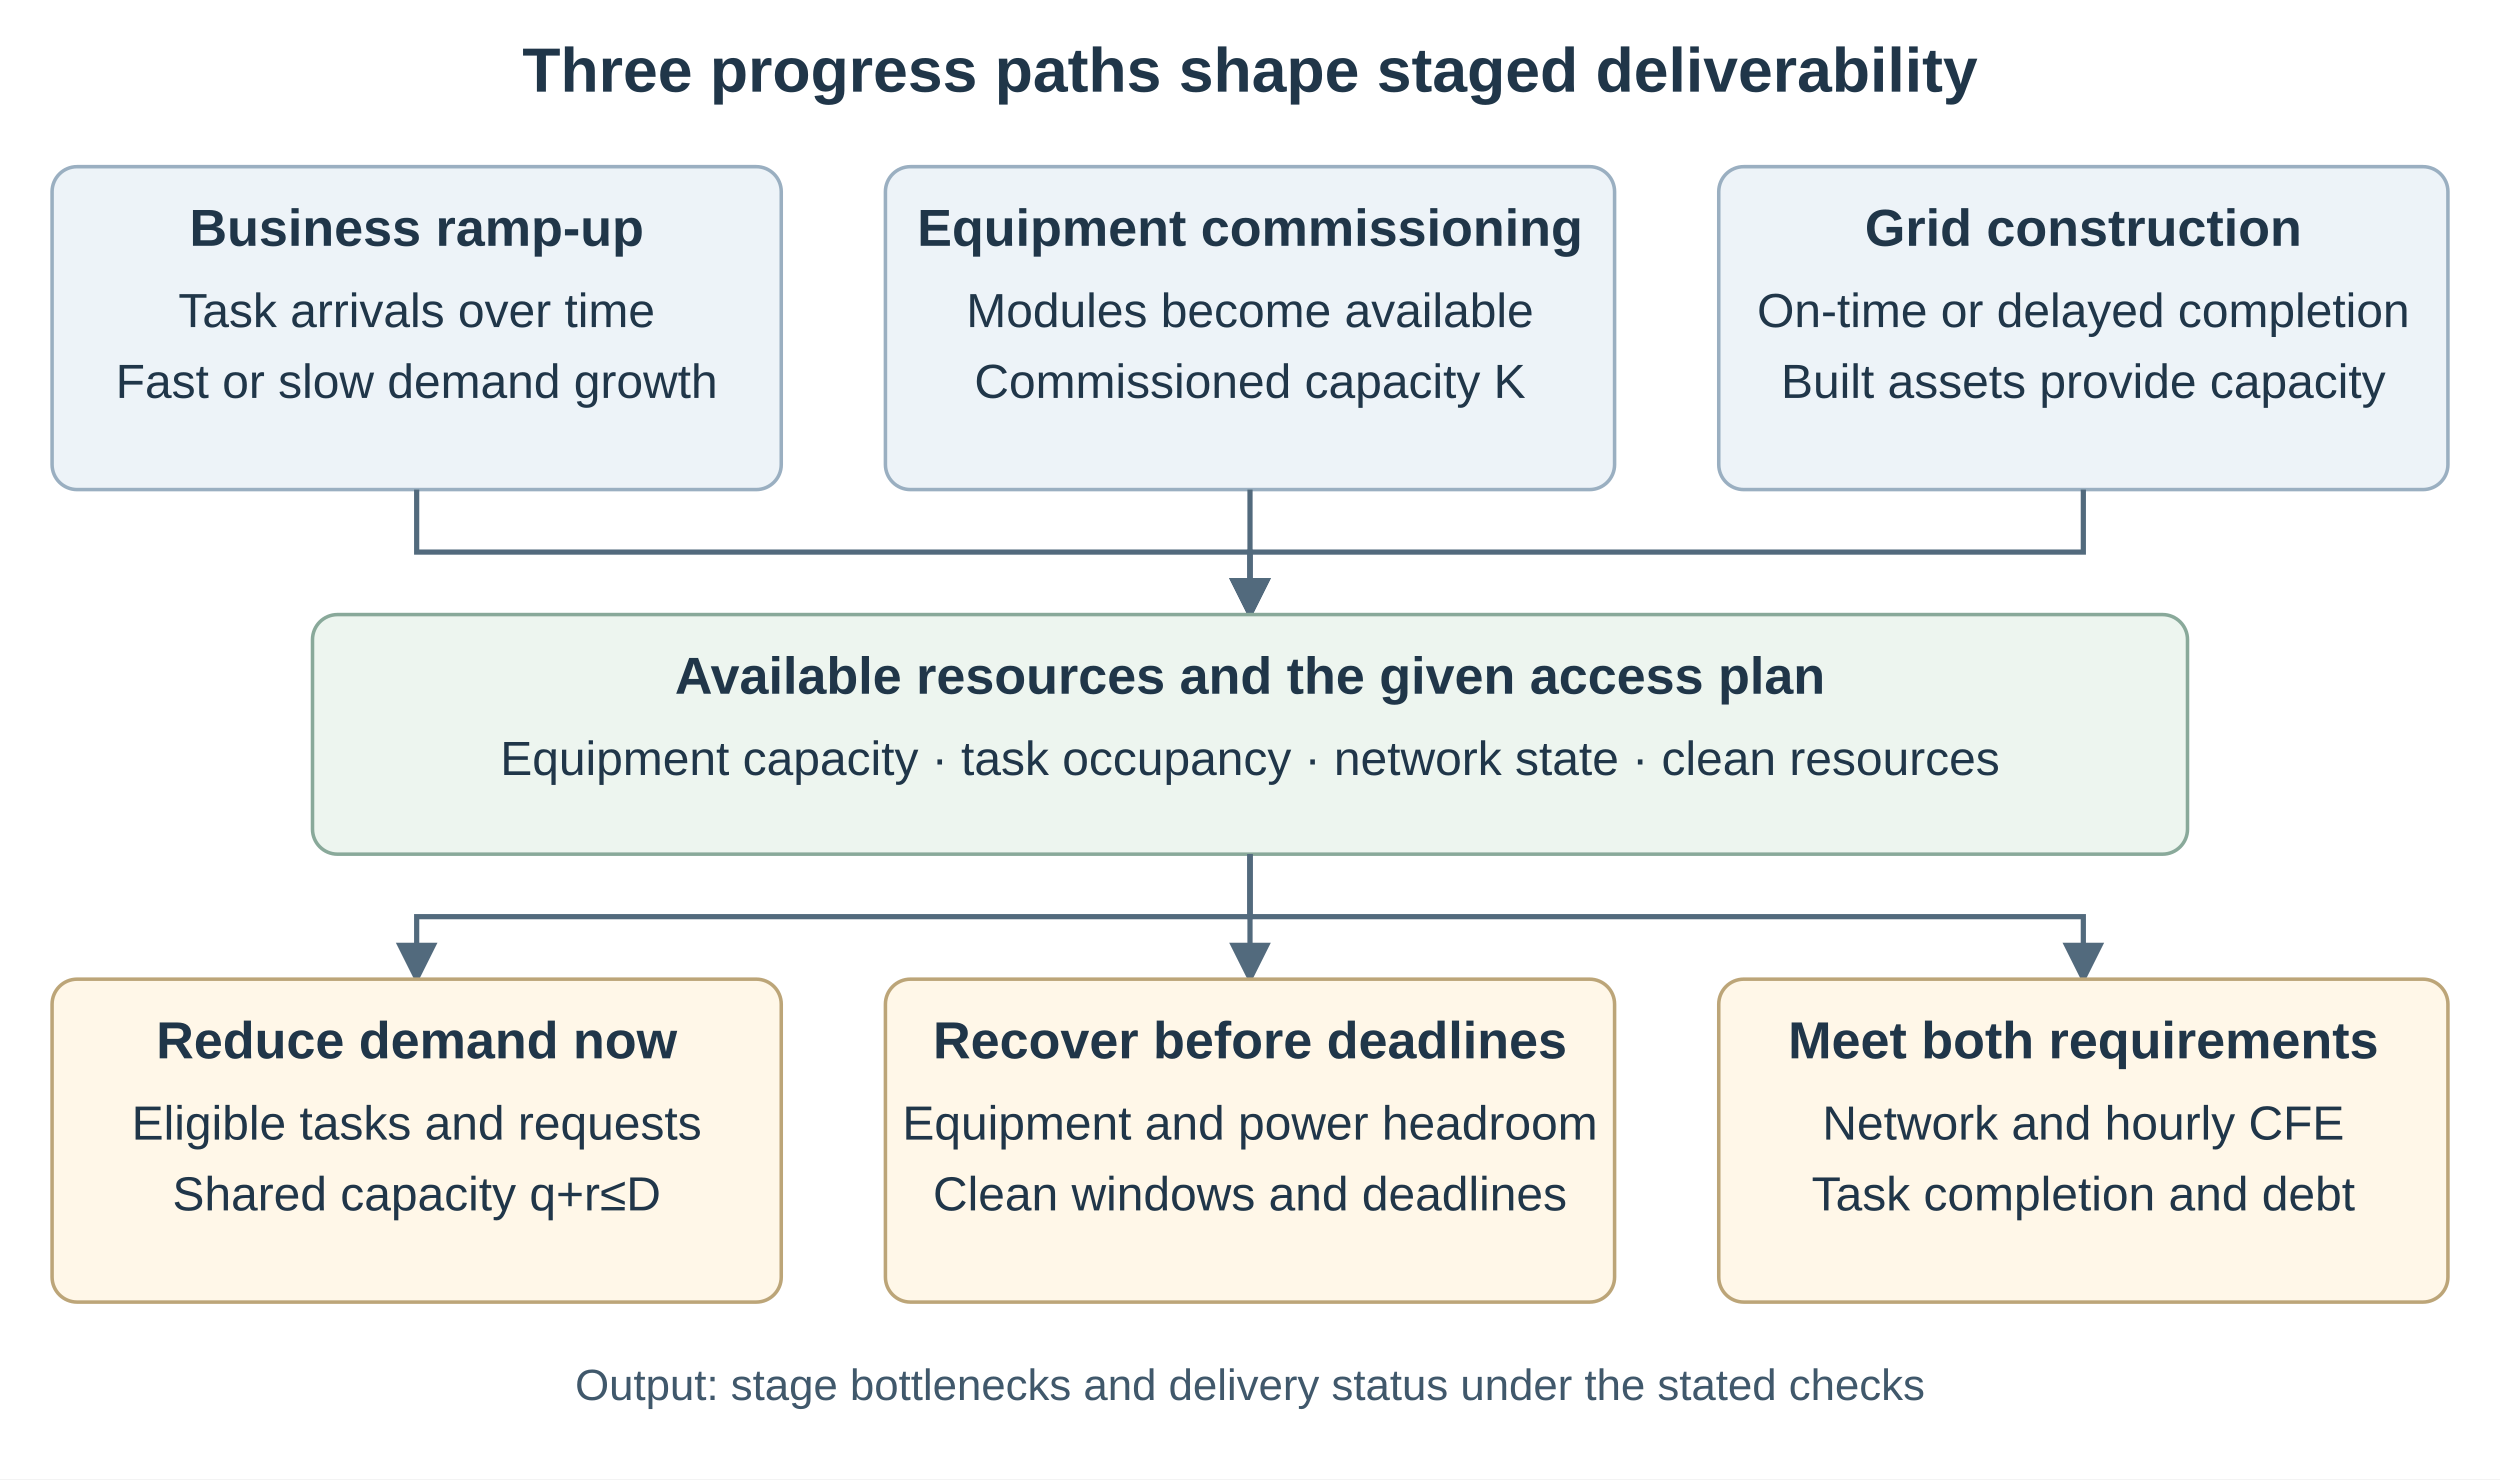
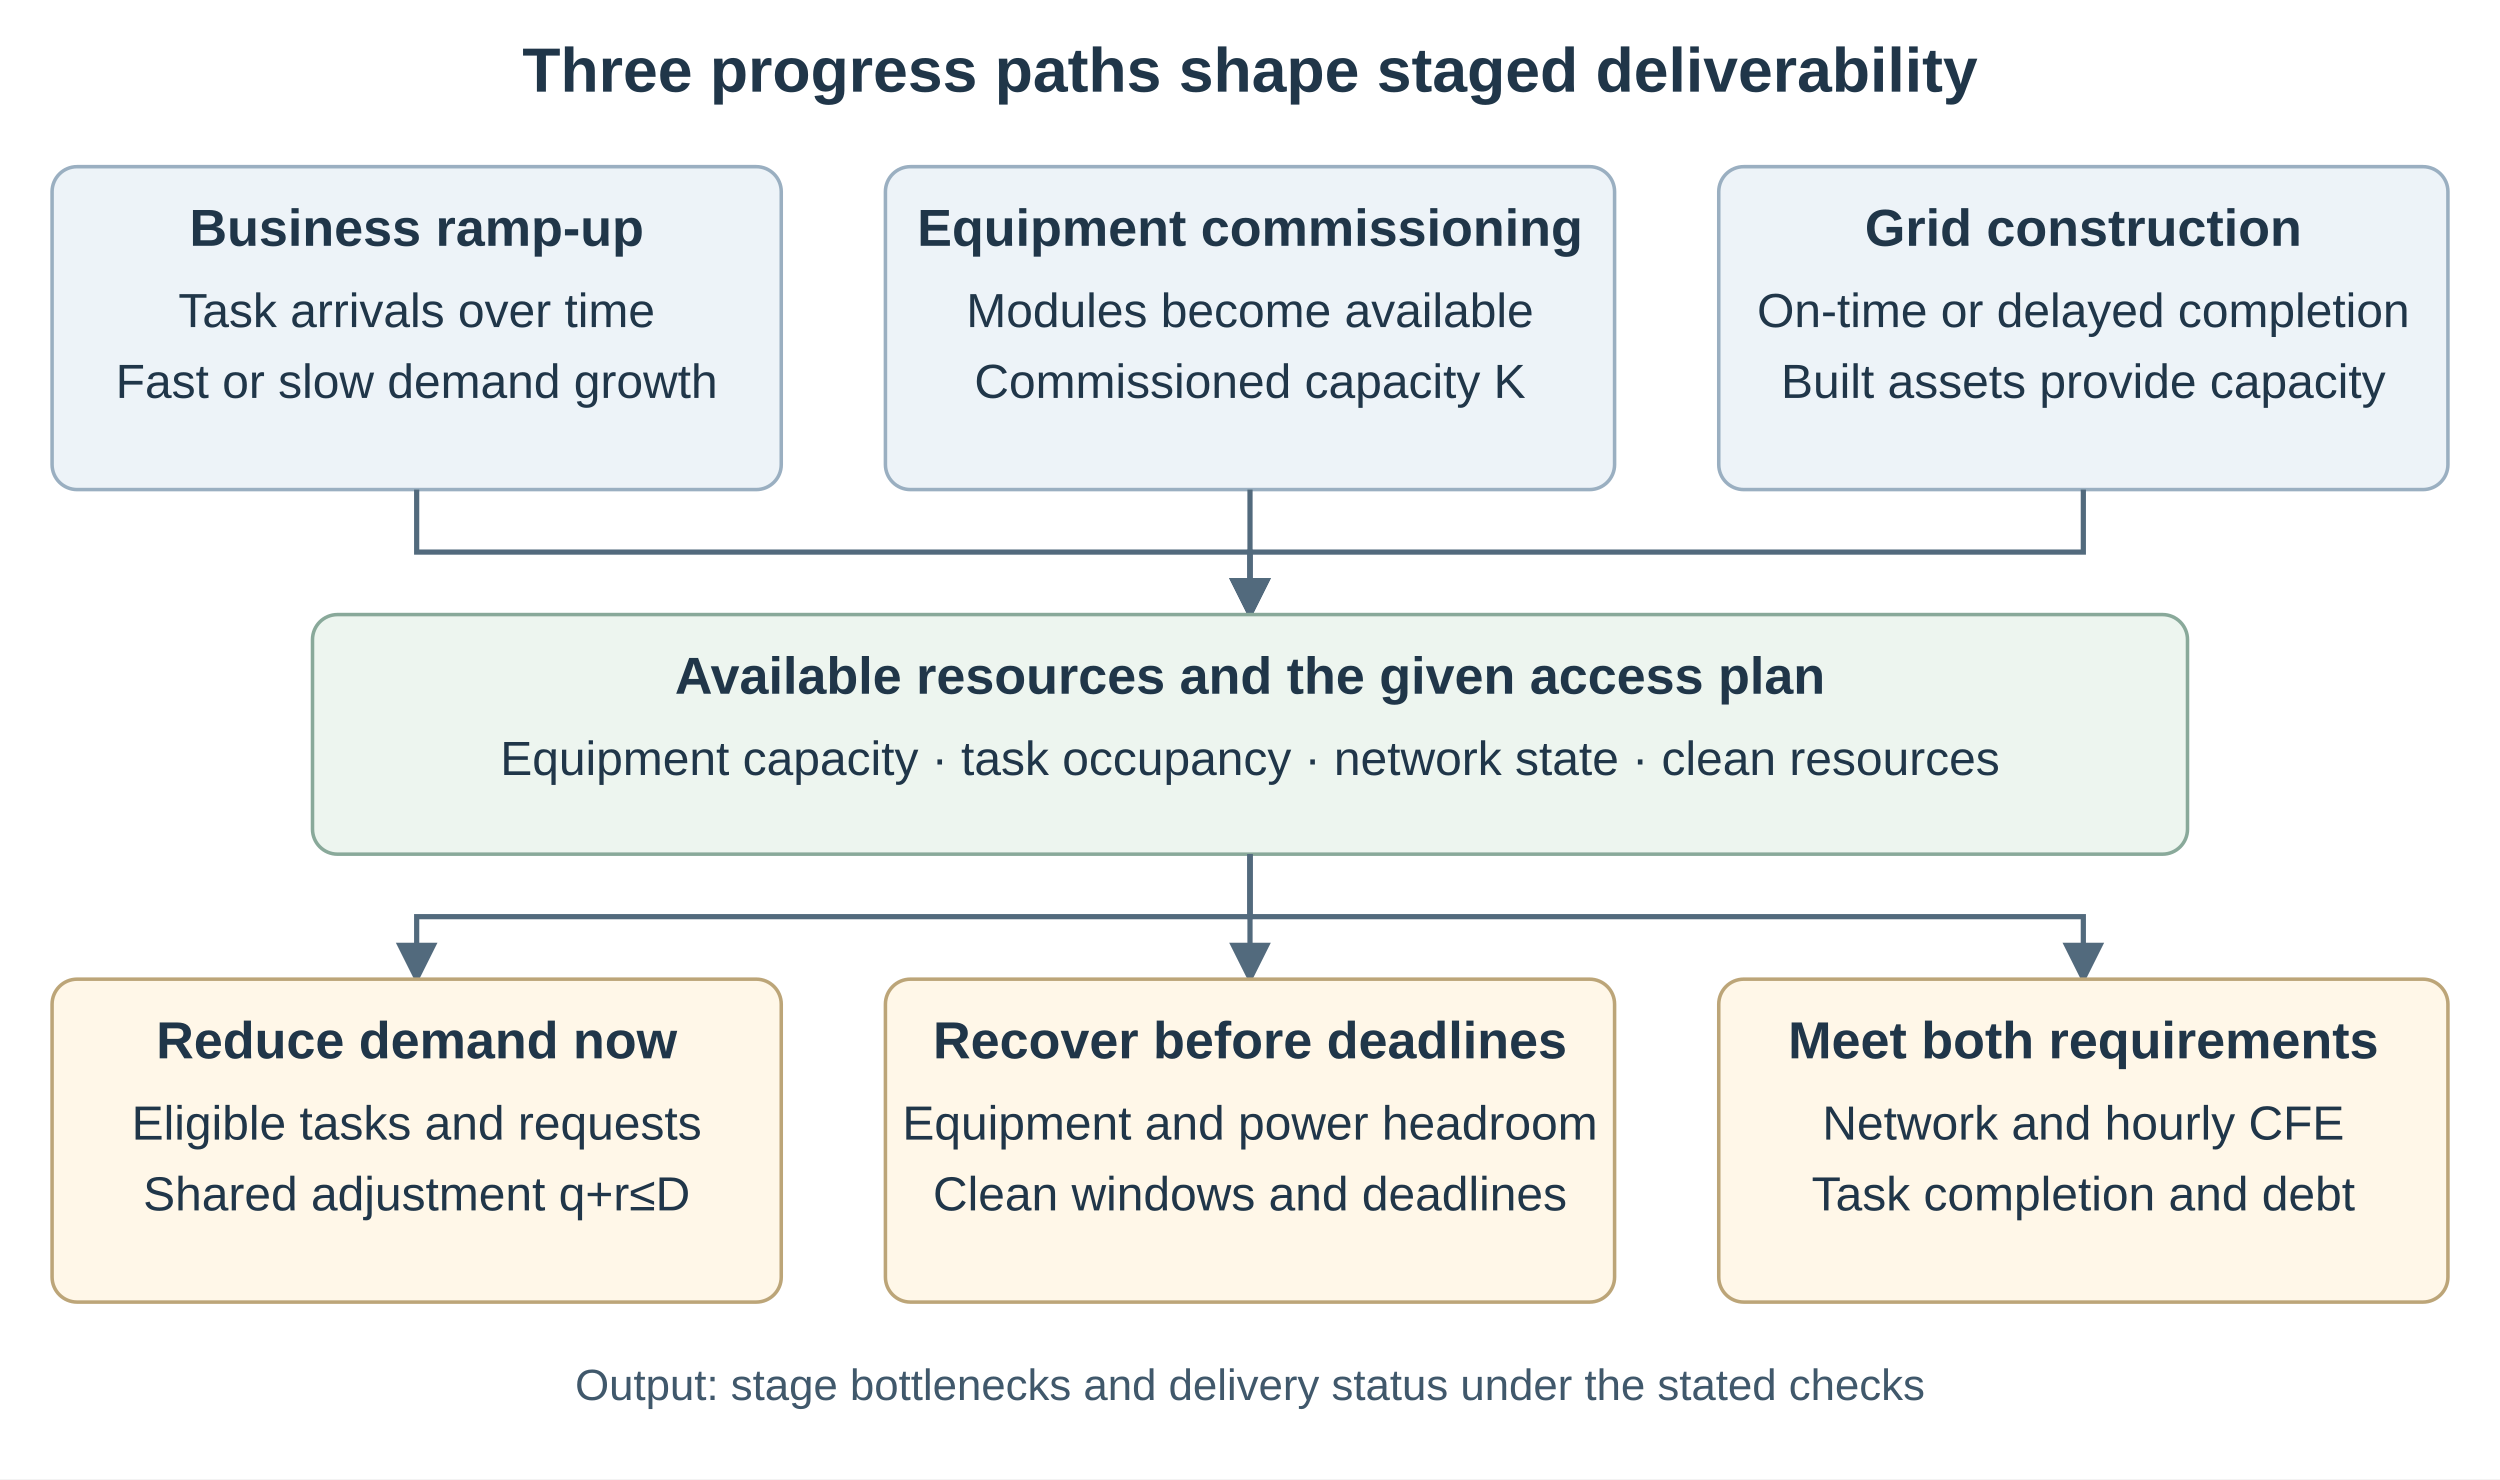
<svg xmlns="http://www.w3.org/2000/svg" width="1200" height="710" viewBox="0 0 1200 710" role="img" aria-labelledby="title desc">
  <defs>
    <marker id="arrow" markerWidth="8" markerHeight="8" refX="7" refY="4" orient="auto">
      <path d="M0 0 L8 4 L0 8 Z" fill="#526a7d" />
    </marker>
    <style>text{font-family:Arial,"Microsoft YaHei",sans-serif;fill:#203649}.title{font-size:30px;font-weight:700}.head{font-size:25px;font-weight:700}.body{font-size:23px}.small{font-size:21px;fill:#40586b}.link{fill:none;stroke:#526a7d;stroke-width:2.5;marker-end:url(#arrow)}</style>
  </defs>
  <rect width="1200" height="710" fill="white" />
  <text x="600" y="44" text-anchor="middle" class="title">Three progress paths shape staged deliverability</text>
  <rect x="25" y="80" width="350" height="155" rx="12" fill="#edf3f8" stroke="#9aafc1" stroke-width="1.7" />
  <text x="200.0" y="118" text-anchor="middle" class="head">Business ramp-up</text>
  <text x="200.0" y="157" text-anchor="middle" class="body">Task arrivals over time</text>
  <text x="200.0" y="191" text-anchor="middle" class="body">Fast or slow demand growth</text>
  <path class="link" d="M200 235 V265 H600 V295" />
  <rect x="425" y="80" width="350" height="155" rx="12" fill="#edf3f8" stroke="#9aafc1" stroke-width="1.7" />
  <text x="600.0" y="118" text-anchor="middle" class="head">Equipment commissioning</text>
  <text x="600.0" y="157" text-anchor="middle" class="body">Modules become available</text>
  <text x="600.0" y="191" text-anchor="middle" class="body">Commissioned capacity K</text>
  <path class="link" d="M600 235 V265 H600 V295" />
  <rect x="825" y="80" width="350" height="155" rx="12" fill="#edf3f8" stroke="#9aafc1" stroke-width="1.7" />
  <text x="1000.0" y="118" text-anchor="middle" class="head">Grid construction</text>
  <text x="1000.0" y="157" text-anchor="middle" class="body">On-time or delayed completion</text>
  <text x="1000.0" y="191" text-anchor="middle" class="body">Built assets provide capacity</text>
  <path class="link" d="M1000 235 V265 H600 V295" />
  <rect x="150" y="295" width="900" height="115" rx="12" fill="#edf5ef" stroke="#89a99a" stroke-width="1.7" />
  <text x="600.0" y="333" text-anchor="middle" class="head">Available resources and the given access plan</text>
  <text x="600.0" y="372" text-anchor="middle" class="body">Equipment capacity · task occupancy · network state · clean resources</text>
  <path class="link" d="M600 410 V440 H200 V470" />
  <path class="link" d="M600 410 V440 H600 V470" />
  <path class="link" d="M600 410 V440 H1000 V470" />
  <rect x="25" y="470" width="350" height="155" rx="12" fill="#fff7e8" stroke="#bca578" stroke-width="1.7" />
  <text x="200.0" y="508" text-anchor="middle" class="head">Reduce demand now</text>
  <text x="200.0" y="547" text-anchor="middle" class="body">Eligible tasks and requests</text>
-   <text x="200.0" y="581" text-anchor="middle" class="body">Shared capacity q+r≤D</text>
+   <text x="200.0" y="581" text-anchor="middle" class="body">Shared adjustment q+r≤D</text>
  <rect x="425" y="470" width="350" height="155" rx="12" fill="#fff7e8" stroke="#bca578" stroke-width="1.7" />
  <text x="600.0" y="508" text-anchor="middle" class="head">Recover before deadlines</text>
  <text x="600.0" y="547" text-anchor="middle" class="body">Equipment and power headroom</text>
  <text x="600.0" y="581" text-anchor="middle" class="body">Clean windows and deadlines</text>
  <rect x="825" y="470" width="350" height="155" rx="12" fill="#fff7e8" stroke="#bca578" stroke-width="1.7" />
  <text x="1000.0" y="508" text-anchor="middle" class="head">Meet both requirements</text>
  <text x="1000.0" y="547" text-anchor="middle" class="body">Network and hourly CFE</text>
  <text x="1000.0" y="581" text-anchor="middle" class="body">Task completion and debt</text>
  <text x="600" y="672" text-anchor="middle" class="small">Output: stage bottlenecks and delivery status under the stated checks</text>
</svg>
